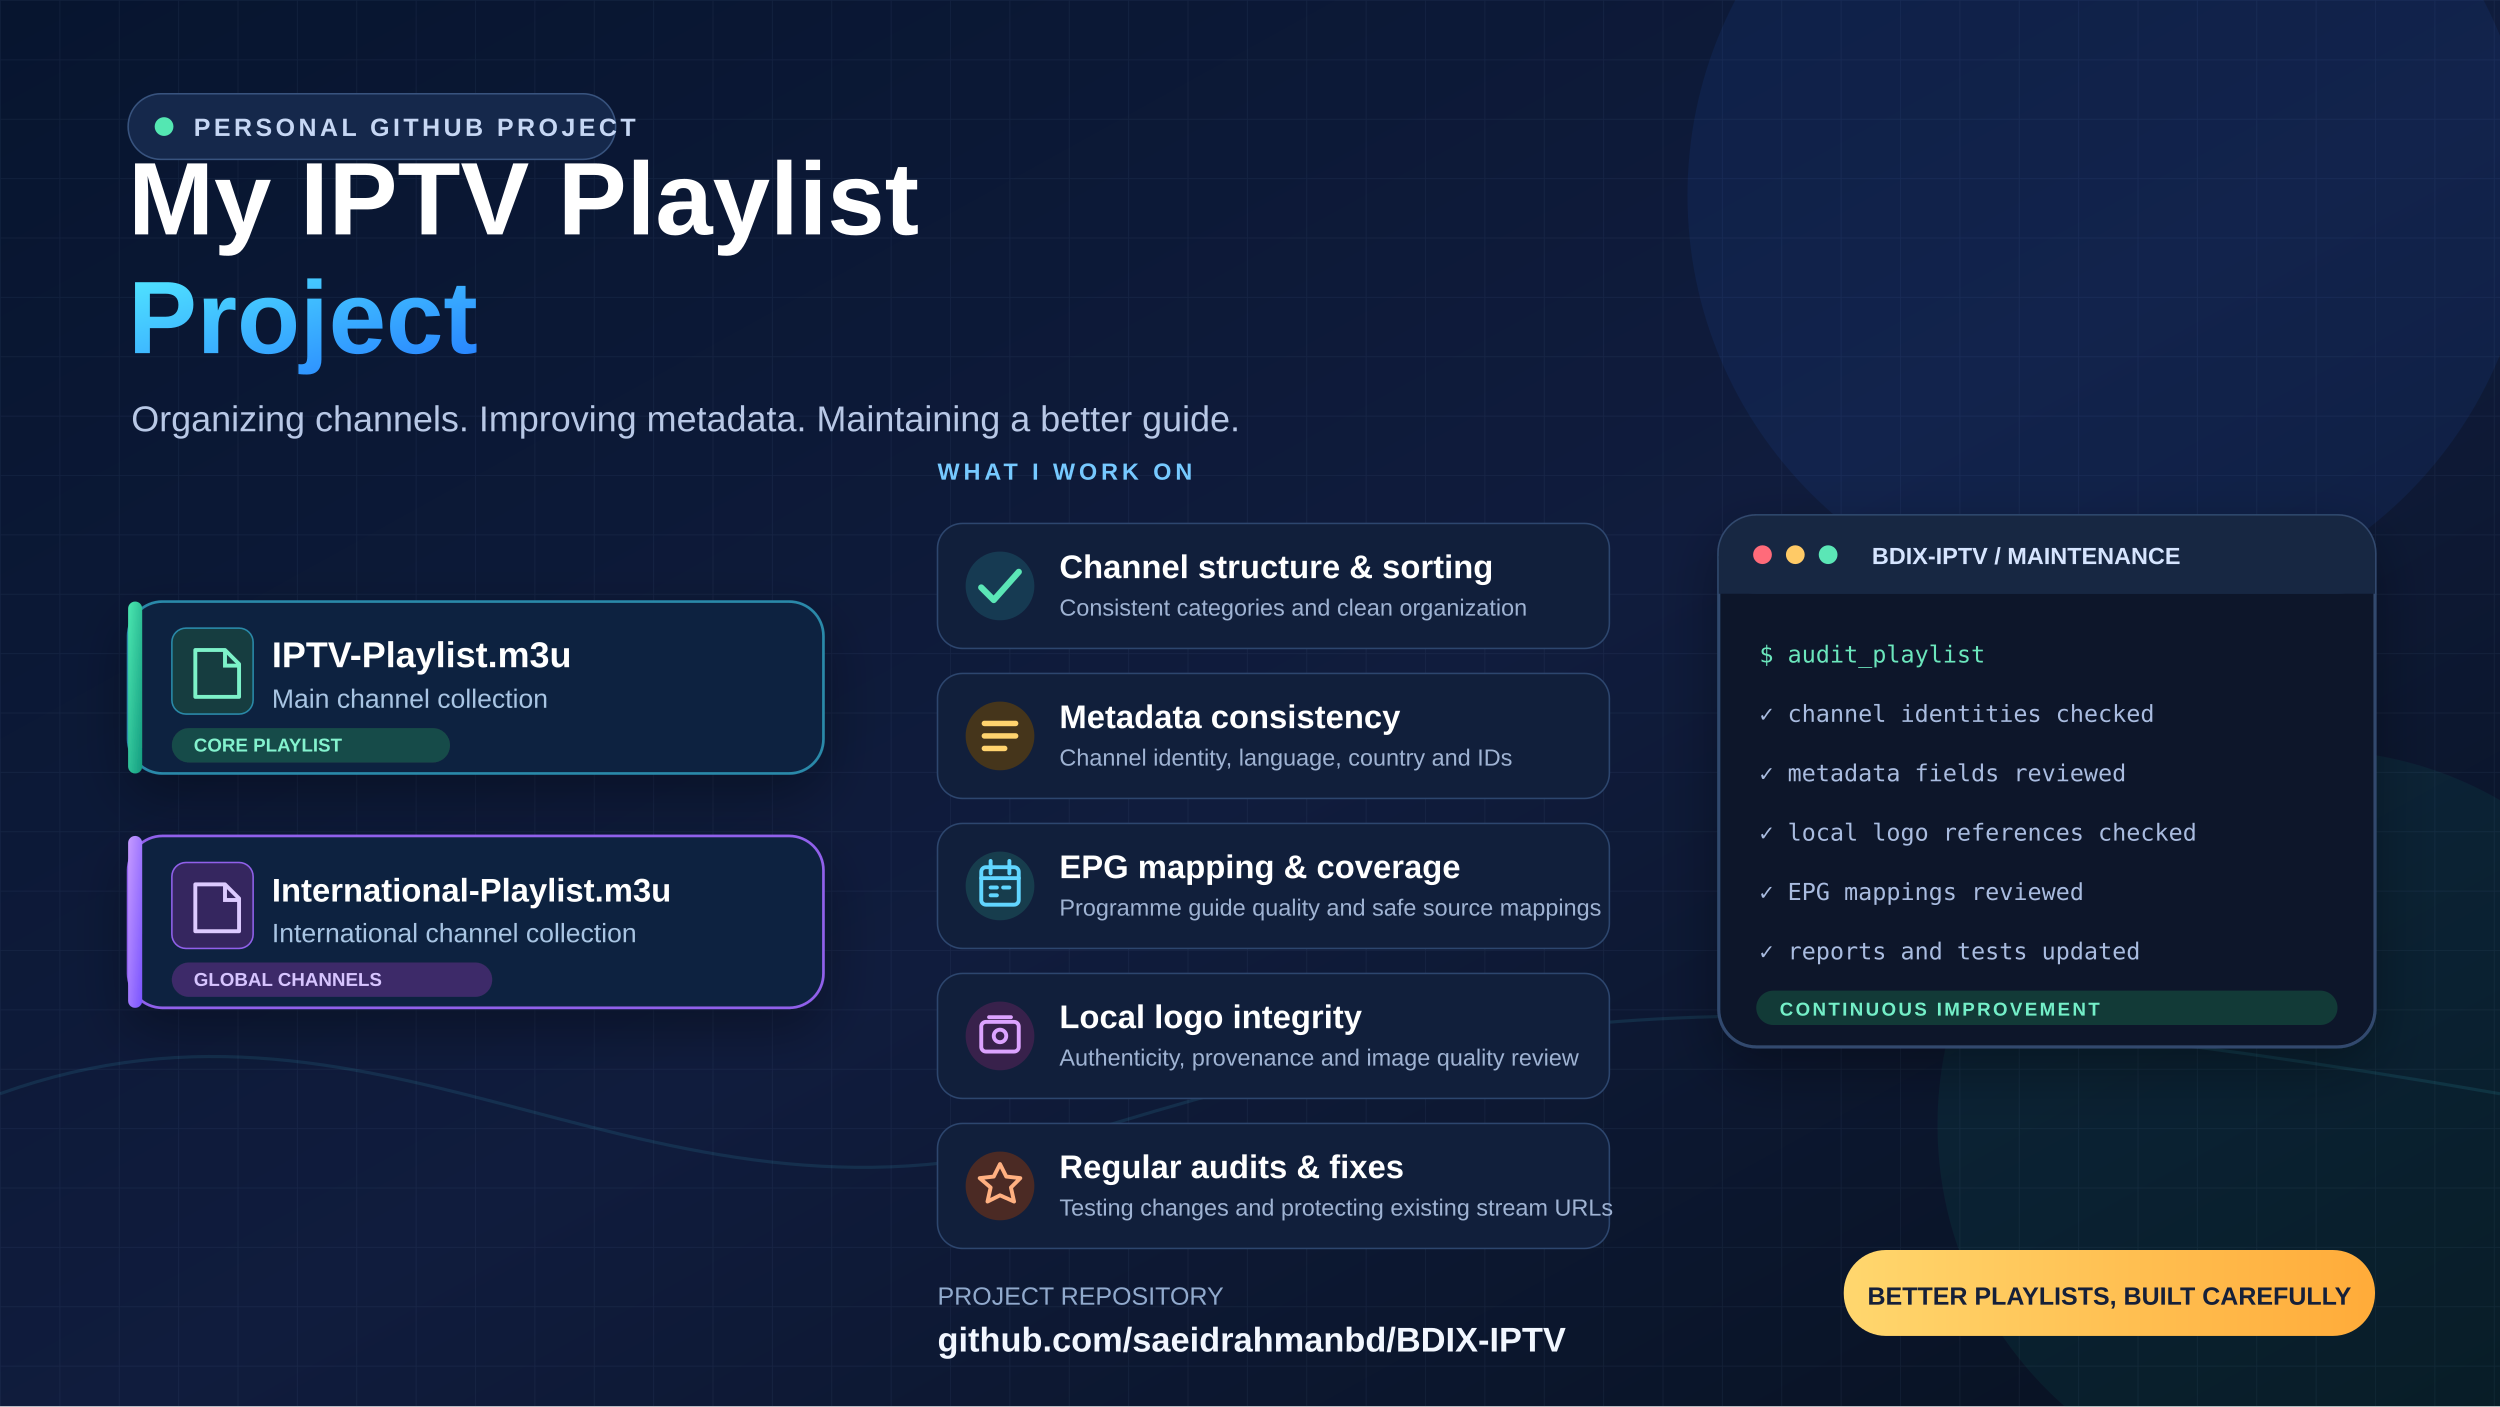
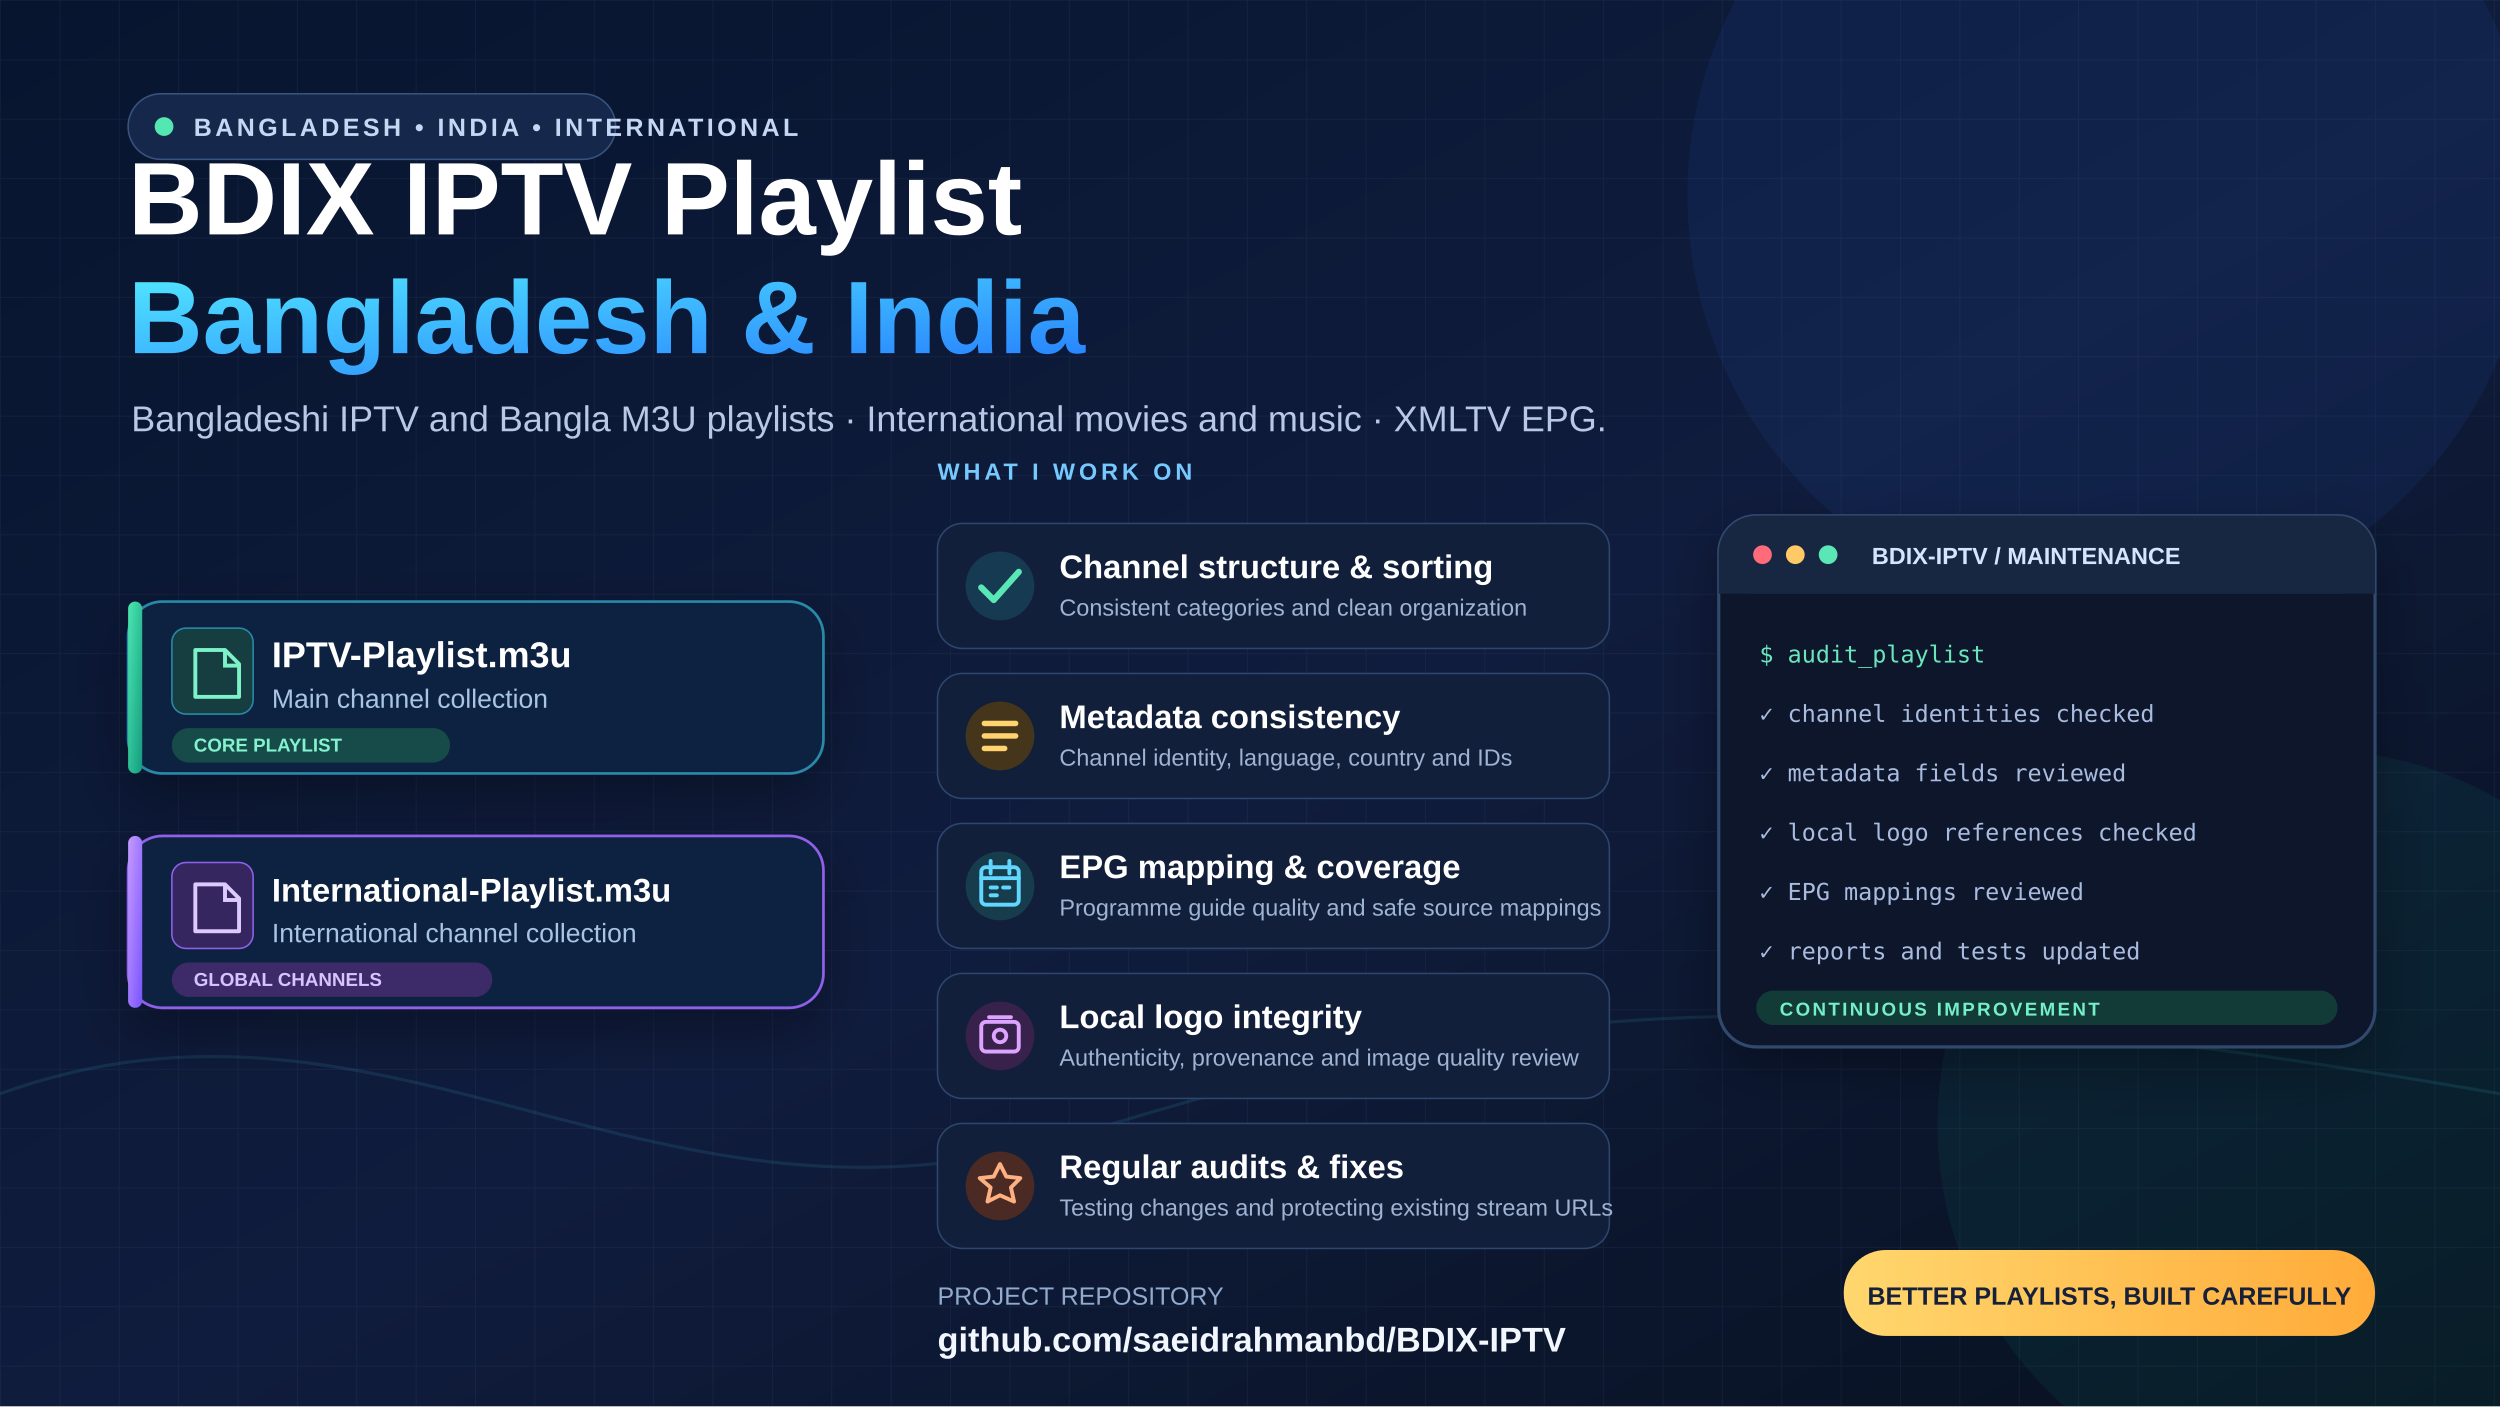
<svg xmlns="http://www.w3.org/2000/svg" width="1600" height="900" viewBox="0 0 1600 900" role="img" aria-labelledby="title desc">
  <defs>
    <linearGradient id="bg" x1="0" y1="0" x2="1" y2="1">
      <stop offset="0" stop-color="#07152f" />
      <stop offset=".53" stop-color="#101c3d" />
      <stop offset="1" stop-color="#07111f" />
    </linearGradient>
    <linearGradient id="cyan" x1="0" y1="0" x2="1" y2="1">
      <stop offset="0" stop-color="#50e3ff" />
      <stop offset="1" stop-color="#247bff" />
    </linearGradient>
    <linearGradient id="green" x1="0" y1="0" x2="1" y2="1">
      <stop offset="0" stop-color="#4be7b0" />
      <stop offset="1" stop-color="#149c80" />
    </linearGradient>
    <linearGradient id="violet" x1="0" y1="0" x2="1" y2="1">
      <stop offset="0" stop-color="#c69bff" />
      <stop offset="1" stop-color="#7954ff" />
    </linearGradient>
    <linearGradient id="amber" x1="0" y1="0" x2="1" y2="0">
      <stop offset="0" stop-color="#ffd76e" />
      <stop offset="1" stop-color="#ffab39" />
    </linearGradient>
    <pattern id="grid" width="38" height="38" patternUnits="userSpaceOnUse">
      <path d="M38 0H0V38" fill="none" stroke="#7ea8dd" stroke-opacity=".08" stroke-width="1" />
    </pattern>
    <filter id="shadow" x="-30%" y="-30%" width="160%" height="180%">
      <feDropShadow dx="0" dy="14" stdDeviation="18" flood-color="#000" flood-opacity=".32" />
    </filter>
  </defs>
  <rect width="1600" height="900" fill="url(#bg)" />
  <rect width="1600" height="900" fill="url(#grid)" />
  <circle cx="1350" cy="125" r="270" fill="#2176ff" opacity=".08" />
  <circle cx="1480" cy="720" r="240" fill="#16d6ae" opacity=".06" />
  <path d="M0 700 C250 610 420 810 690 726 S1140 620 1600 700" fill="none" stroke="#4ee7ff" stroke-opacity=".1" stroke-width="2" />
  <g transform="translate(82 60)">
    <rect width="312" height="42" rx="21" fill="#15284b" stroke="#38537e" />
    <circle cx="23" cy="21" r="6" fill="#54e7b2" />
-     <text x="42" y="27" font-family="Arial,Helvetica,sans-serif" font-size="16" font-weight="700" letter-spacing="2.2" fill="#c6d7f4">PERSONAL GITHUB PROJECT</text>
+     <text x="42" y="27" font-family="Arial,Helvetica,sans-serif" font-size="16" font-weight="700" letter-spacing="2.2" fill="#c6d7f4">BANGLADESH • INDIA • INTERNATIONAL</text>
  </g>
  <g transform="translate(82 150)">
-     <text x="0" y="0" font-family="Arial,Helvetica,sans-serif" font-size="66" font-weight="800" fill="#ffffff">My IPTV Playlist</text>
-     <text x="0" y="76" font-family="Arial,Helvetica,sans-serif" font-size="66" font-weight="800" fill="url(#cyan)">Project</text>
-     <text x="2" y="126" font-family="Arial,Helvetica,sans-serif" font-size="23" fill="#b8c8e6">Organizing channels. Improving metadata. Maintaining a better guide.</text>
+     <text x="0" y="0" font-family="Arial,Helvetica,sans-serif" font-size="66" font-weight="800" fill="#ffffff">BDIX IPTV Playlist</text>
+     <text x="0" y="76" font-family="Arial,Helvetica,sans-serif" font-size="66" font-weight="800" fill="url(#cyan)">Bangladesh &amp; India</text>
+     <text x="2" y="126" font-family="Arial,Helvetica,sans-serif" font-size="23" fill="#b8c8e6">Bangladeshi IPTV and Bangla M3U playlists · International movies and music · XMLTV EPG.</text>
  </g>
  <g transform="translate(82 385)" filter="url(#shadow)">
    <rect width="445" height="110" rx="22" fill="#102440" stroke="#2a89a9" stroke-width="1.7" />
    <rect x="0" y="0" width="9" height="110" rx="4.5" fill="url(#green)" />
    <rect x="28" y="17" width="52" height="55" rx="9" fill="#153e40" stroke="#2a89a9" />
    <path d="M43 31h19l9 9v21H43z" fill="none" stroke="#7df2c9" stroke-width="2.5" stroke-linejoin="round" />
    <path d="M62 31v10h9" fill="none" stroke="#7df2c9" stroke-width="2.5" />
    <text x="92" y="42" font-family="Arial,Helvetica,sans-serif" font-size="23" font-weight="700" fill="#ffffff">IPTV-Playlist.m3u</text>
    <text x="92" y="68" font-family="Arial,Helvetica,sans-serif" font-size="17" fill="#a8c5e4">Main channel collection</text>
    <rect x="28" y="81" width="178" height="22" rx="11" fill="#174b48" />
    <text x="42" y="96" font-family="Arial,Helvetica,sans-serif" font-size="12" font-weight="700" fill="#83f2ce">CORE PLAYLIST</text>
  </g>
  <g transform="translate(82 535)" filter="url(#shadow)">
    <rect width="445" height="110" rx="22" fill="#102440" stroke="#9061eb" stroke-width="1.7" />
    <rect x="0" y="0" width="9" height="110" rx="4.5" fill="url(#violet)" />
    <rect x="28" y="17" width="52" height="55" rx="9" fill="#35265e" stroke="#9061eb" />
    <path d="M43 31h19l9 9v21H43z" fill="none" stroke="#dccaff" stroke-width="2.5" stroke-linejoin="round" />
    <path d="M62 31v10h9" fill="none" stroke="#dccaff" stroke-width="2.5" />
    <text x="92" y="42" font-family="Arial,Helvetica,sans-serif" font-size="21" font-weight="700" fill="#ffffff">International-Playlist.m3u</text>
    <text x="92" y="68" font-family="Arial,Helvetica,sans-serif" font-size="17" fill="#a8c5e4">International channel collection</text>
    <rect x="28" y="81" width="205" height="22" rx="11" fill="#3c2c69" />
    <text x="42" y="96" font-family="Arial,Helvetica,sans-serif" font-size="12" font-weight="700" fill="#d7c4ff">GLOBAL CHANNELS</text>
  </g>
  <g transform="translate(600 307)">
    <text x="0" y="0" font-family="Arial,Helvetica,sans-serif" font-size="15" font-weight="700" letter-spacing="2.5" fill="#76c9ff">WHAT I WORK ON</text>
    <g transform="translate(0 28)">
      <rect width="430" height="80" rx="16" fill="#111f3b" stroke="#2d466e" />
      <circle cx="40" cy="40" r="22" fill="#163a52" />
      <path d="M28 41l8 8 16-18" fill="none" stroke="#5be6b6" stroke-width="4" stroke-linecap="round" stroke-linejoin="round" />
      <text x="78" y="35" font-family="Arial,Helvetica,sans-serif" font-size="21" font-weight="700" fill="#fff">Channel structure &amp; sorting</text>
      <text x="78" y="59" font-family="Arial,Helvetica,sans-serif" font-size="15" fill="#9fb3d3">Consistent categories and clean organization</text>
    </g>
    <g transform="translate(0 124)">
      <rect width="430" height="80" rx="16" fill="#111f3b" stroke="#2d466e" />
      <circle cx="40" cy="40" r="22" fill="#45351b" />
      <path d="M30 32h20M30 40h20M30 48h13" fill="none" stroke="#ffd36e" stroke-width="3.5" stroke-linecap="round" />
      <text x="78" y="35" font-family="Arial,Helvetica,sans-serif" font-size="21" font-weight="700" fill="#fff">Metadata consistency</text>
      <text x="78" y="59" font-family="Arial,Helvetica,sans-serif" font-size="15" fill="#9fb3d3">Channel identity, language, country and IDs</text>
    </g>
    <g transform="translate(0 220)">
      <rect width="430" height="80" rx="16" fill="#111f3b" stroke="#2d466e" />
      <circle cx="40" cy="40" r="22" fill="#173d4d" />
      <rect x="28" y="28" width="24" height="24" rx="3" fill="none" stroke="#61d6ff" stroke-width="2.5" />
      <path d="M28 35h24M34 24v8M46 24v8M34 41h4M42 41h4M34 46h4" stroke="#61d6ff" stroke-width="2.5" stroke-linecap="round" />
      <text x="78" y="35" font-family="Arial,Helvetica,sans-serif" font-size="21" font-weight="700" fill="#fff">EPG mapping &amp; coverage</text>
      <text x="78" y="59" font-family="Arial,Helvetica,sans-serif" font-size="15" fill="#9fb3d3">Programme guide quality and safe source mappings</text>
    </g>
    <g transform="translate(0 316)">
      <rect width="430" height="80" rx="16" fill="#111f3b" stroke="#2d466e" />
      <circle cx="40" cy="40" r="22" fill="#38214b" />
      <rect x="28" y="31" width="24" height="19" rx="3" fill="none" stroke="#dca3ff" stroke-width="2.5" />
      <circle cx="40" cy="40" r="4" fill="none" stroke="#dca3ff" stroke-width="2.5" />
      <path d="M33 28h14" stroke="#dca3ff" stroke-width="2.5" stroke-linecap="round" />
      <text x="78" y="35" font-family="Arial,Helvetica,sans-serif" font-size="21" font-weight="700" fill="#fff">Local logo integrity</text>
      <text x="78" y="59" font-family="Arial,Helvetica,sans-serif" font-size="15" fill="#9fb3d3">Authenticity, provenance and image quality review</text>
    </g>
    <g transform="translate(0 412)">
      <rect width="430" height="80" rx="16" fill="#111f3b" stroke="#2d466e" />
      <circle cx="40" cy="40" r="22" fill="#4b2a24" />
      <path d="M40 26l4 8 9 1-6 6 2 9-9-4-8 4 2-9-7-6 9-1z" fill="none" stroke="#ffb081" stroke-width="2.5" stroke-linejoin="round" />
      <text x="78" y="35" font-family="Arial,Helvetica,sans-serif" font-size="21" font-weight="700" fill="#fff">Regular audits &amp; fixes</text>
      <text x="78" y="59" font-family="Arial,Helvetica,sans-serif" font-size="15" fill="#9fb3d3">Testing changes and protecting existing stream URLs</text>
    </g>
  </g>
  <g transform="translate(1100 330)">
    <rect width="420" height="340" rx="24" fill="#0b1629" stroke="#334a6e" stroke-width="2" filter="url(#shadow)" />
    <rect x="0" y="0" width="420" height="50" rx="24" fill="#172742" />
    <rect x="0" y="26" width="420" height="24" fill="#172742" />
    <circle cx="28" cy="25" r="6" fill="#ff6b7a" />
    <circle cx="49" cy="25" r="6" fill="#ffca66" />
    <circle cx="70" cy="25" r="6" fill="#5be6b6" />
    <text x="98" y="31" font-family="Arial,Helvetica,sans-serif" font-size="15" font-weight="700" fill="#d6e5ff">BDIX-IPTV / MAINTENANCE</text>
    <g font-family="Consolas,Menlo,monospace" font-size="15">
      <text x="26" y="94" fill="#6be6bc">$ audit_playlist</text>
      <text x="26" y="132" fill="#a9bce0">✓ channel identities checked</text>
      <text x="26" y="170" fill="#a9bce0">✓ metadata fields reviewed</text>
      <text x="26" y="208" fill="#a9bce0">✓ local logo references checked</text>
      <text x="26" y="246" fill="#a9bce0">✓ EPG mappings reviewed</text>
      <text x="26" y="284" fill="#a9bce0">✓ reports and tests updated</text>
    </g>
    <rect x="24" y="304" width="372" height="22" rx="11" fill="#123a37" />
    <text x="39" y="320" font-family="Arial,Helvetica,sans-serif" font-size="12" font-weight="700" letter-spacing="1.5" fill="#74efc8">CONTINUOUS IMPROVEMENT</text>
  </g>
  <g transform="translate(600 835)">
    <text x="0" y="0" font-family="Arial,Helvetica,sans-serif" font-size="16" fill="#91aacd">PROJECT REPOSITORY</text>
    <text x="0" y="30" font-family="Arial,Helvetica,sans-serif" font-size="22" font-weight="700" fill="#f2f7ff">github.com/saeidrahmanbd/BDIX-IPTV</text>
    <rect x="580" y="-35" width="340" height="55" rx="27" fill="url(#amber)" />
    <text x="750" y="0" text-anchor="middle" font-family="Arial,Helvetica,sans-serif" font-size="16" font-weight="800" fill="#162039">BETTER PLAYLISTS, BUILT CAREFULLY</text>
  </g>
</svg>
